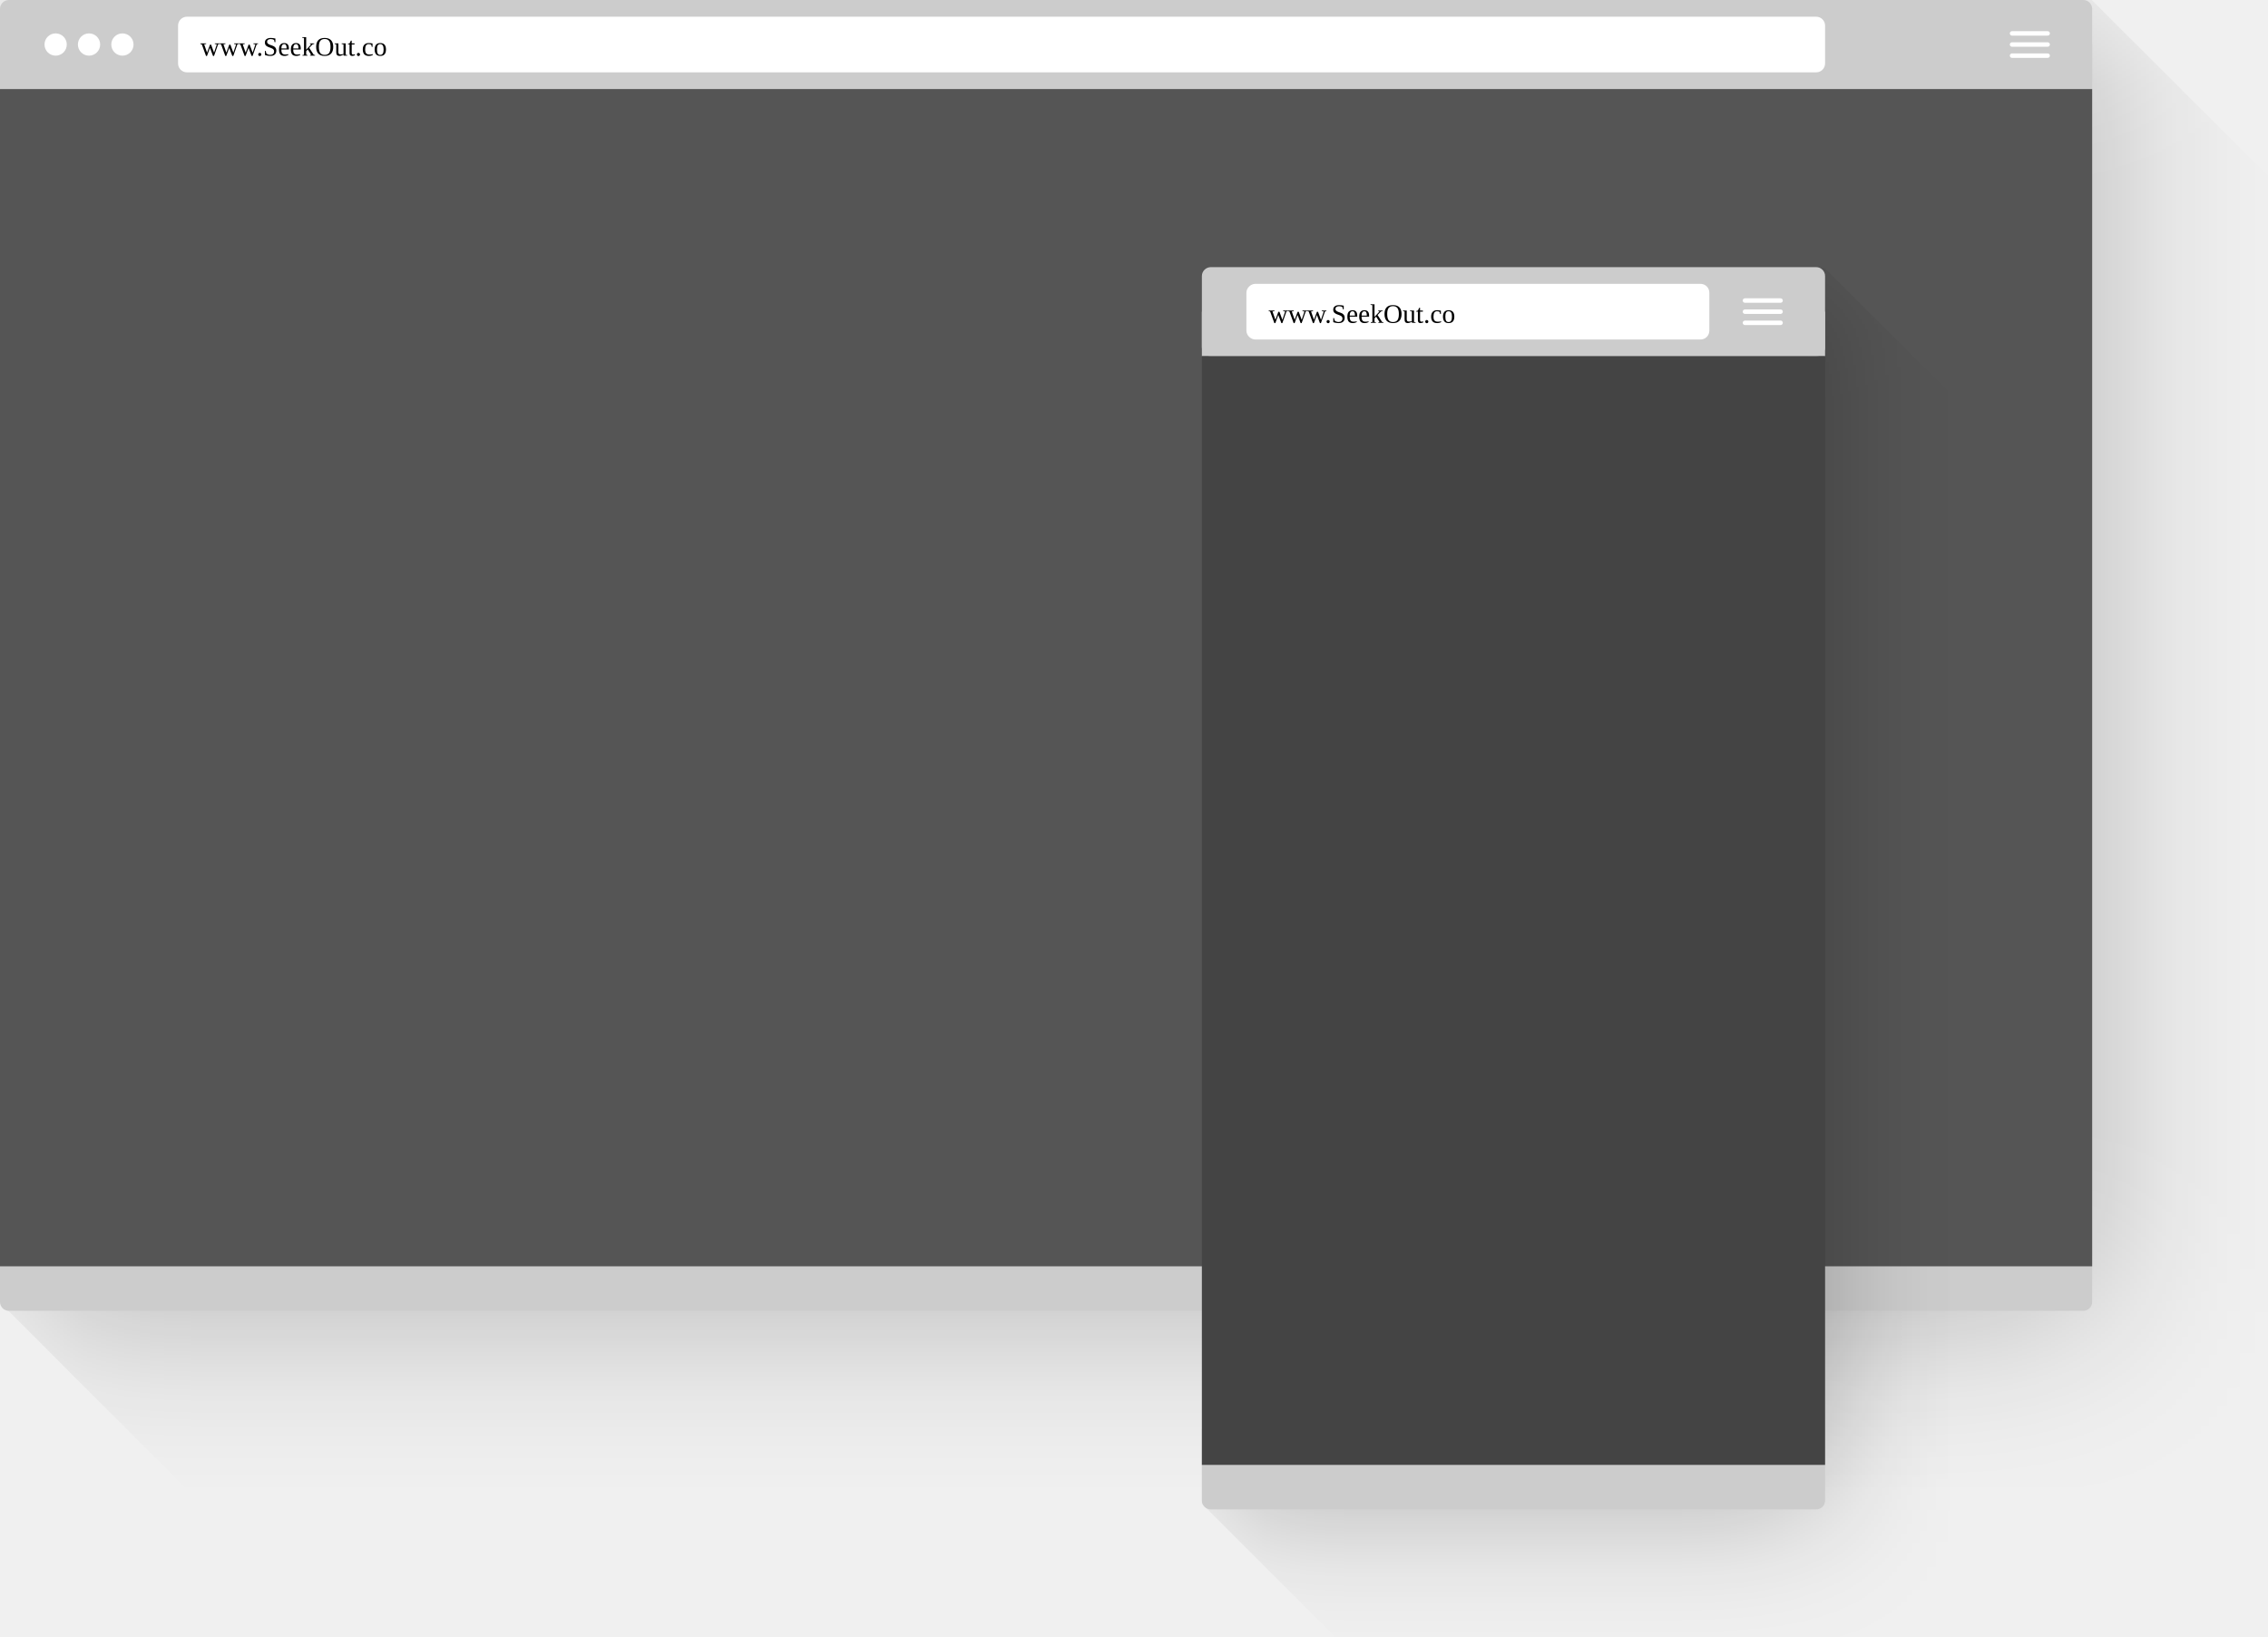
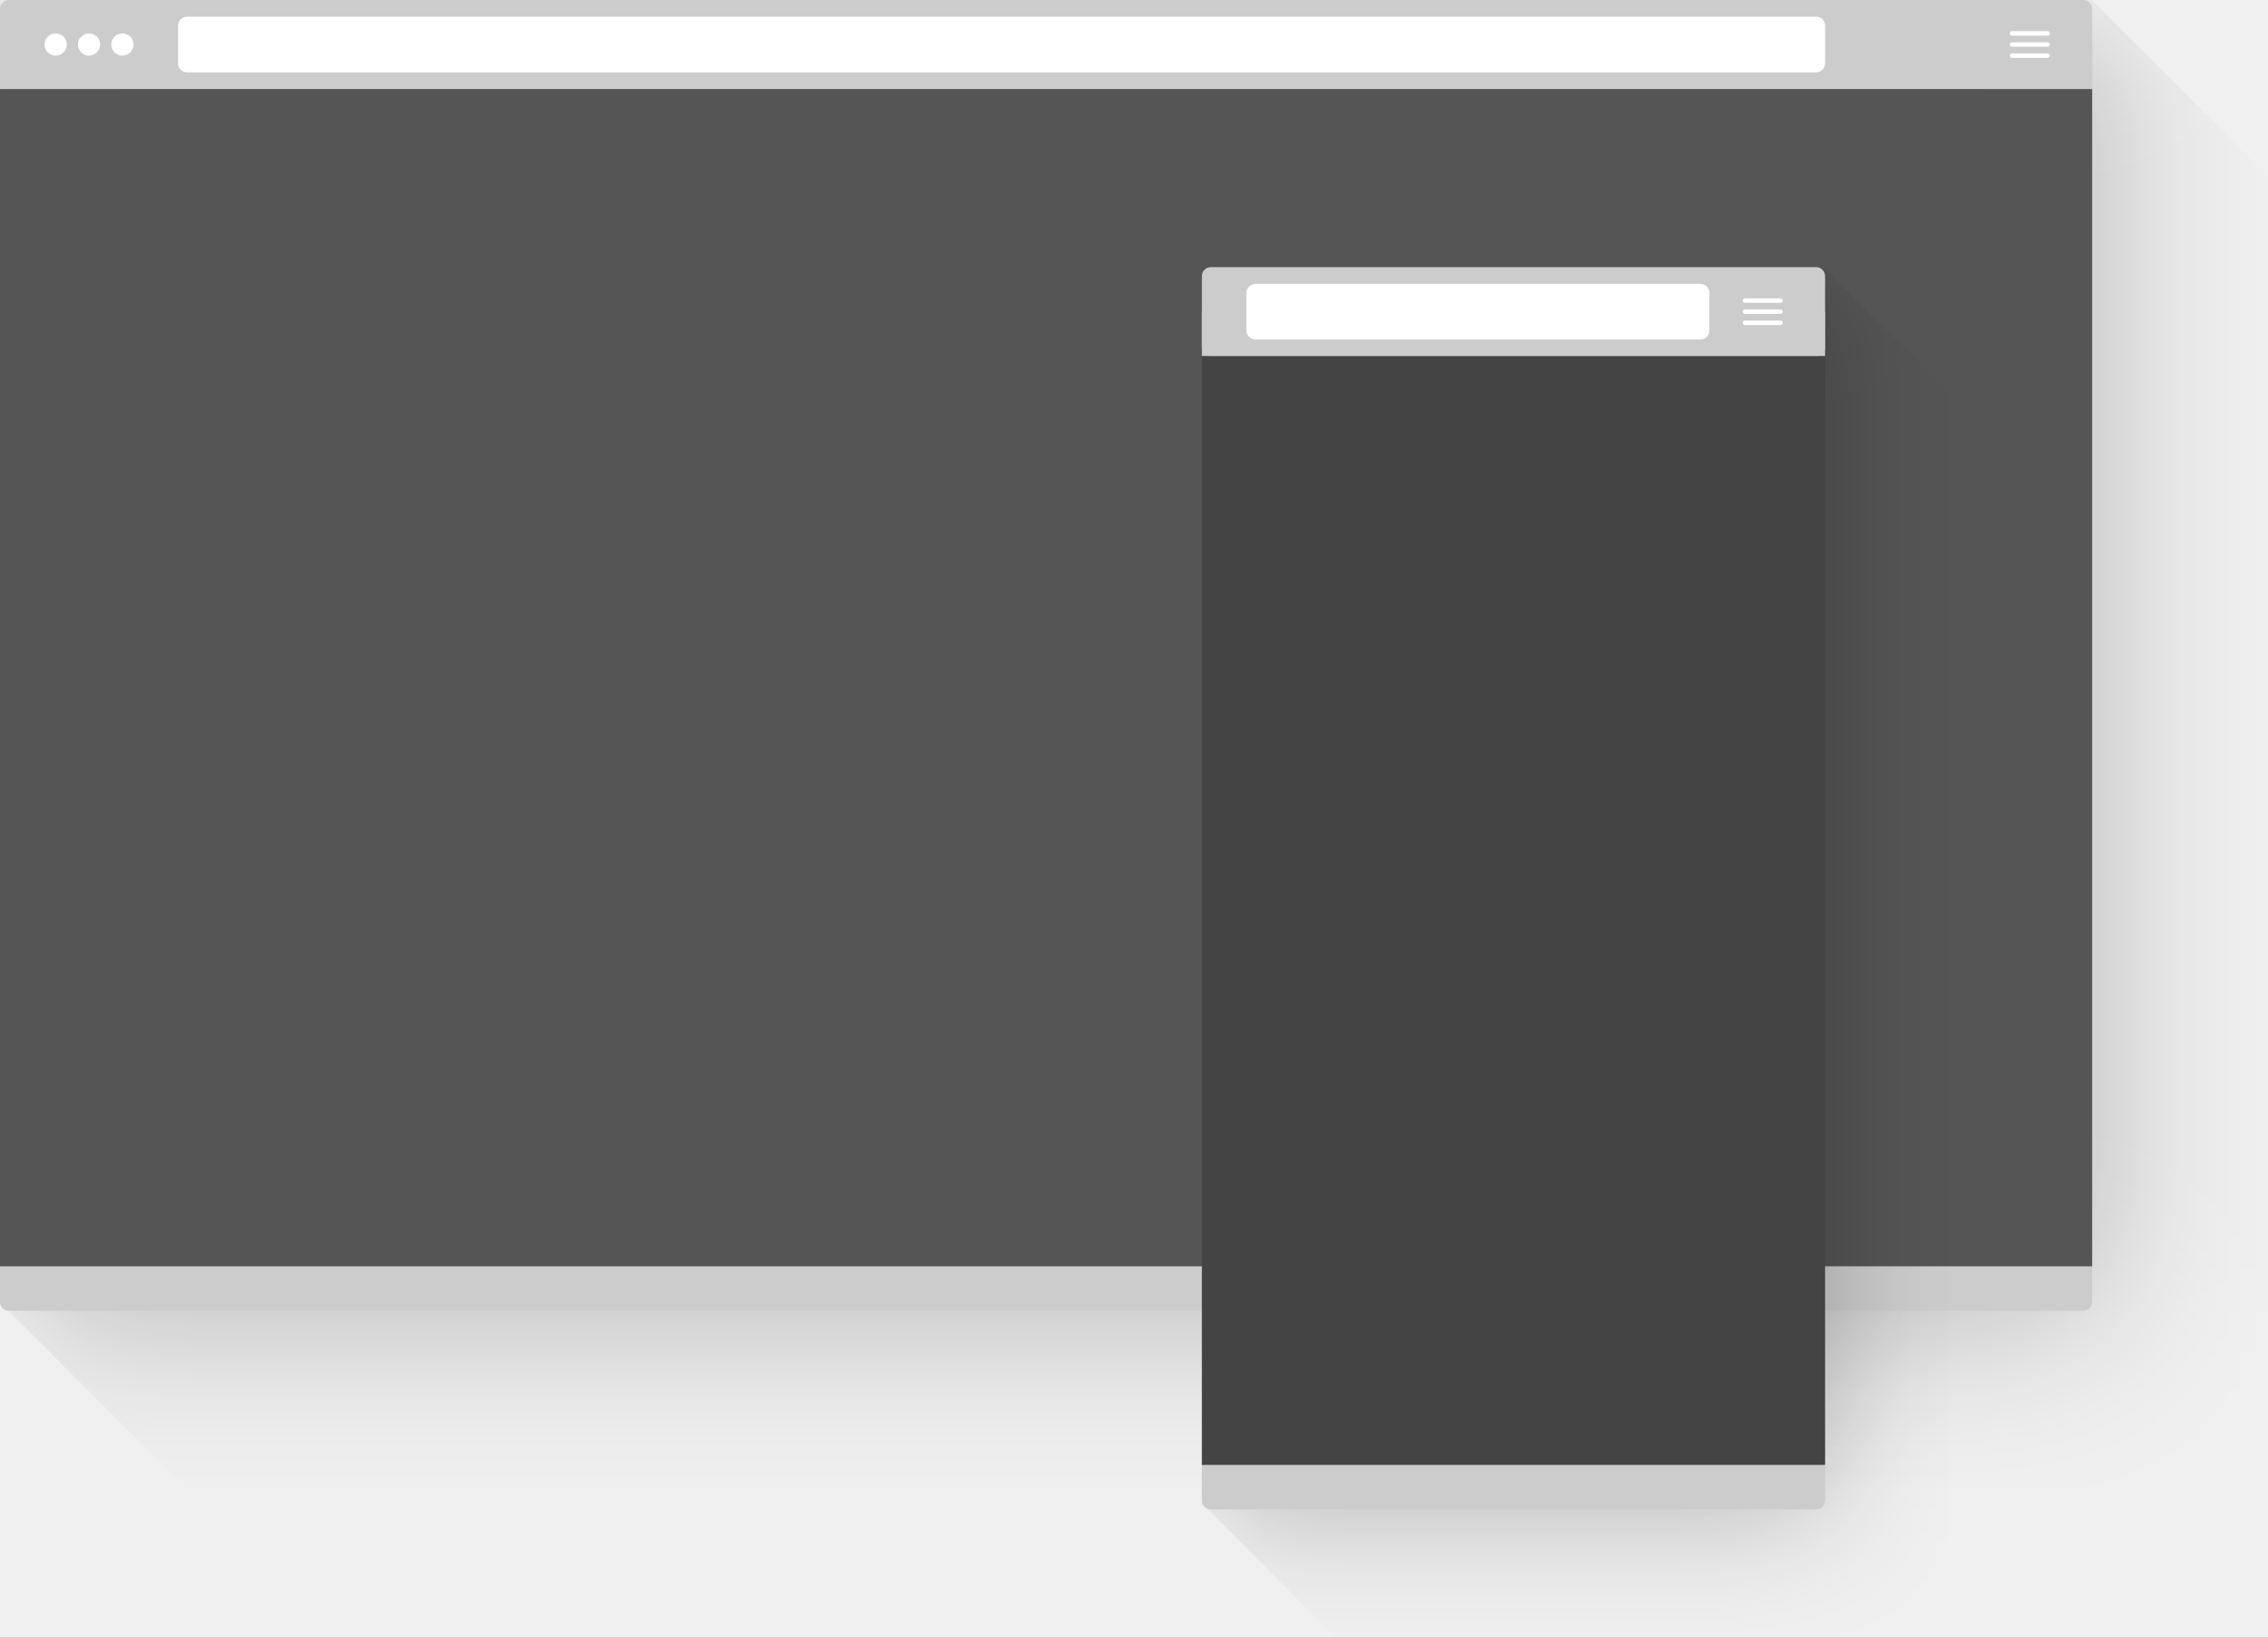
<svg xmlns="http://www.w3.org/2000/svg" xmlns:xlink="http://www.w3.org/1999/xlink" class="ui-iphone-desktop" viewBox="0 0 1019 735">
  <defs>
    <filter id="blurFilter01" x="0" y="0">
      <feGaussianBlur in="SourceGraphic" stdDeviation="30" />
    </filter>
    <filter id="blurFilter02" x="0" y="0">
      <feGaussianBlur in="SourceGraphic" stdDeviation="40" />
    </filter>
    <clipPath id="dropShadow01">
      <path d="M279.8.4L359 79.2v559.2H83l-83-83V.4" />
    </clipPath>
    <clipPath id="dropShadow02">
      <path fill="#F00" d="M939.8 0l79.2 79v589H83L0 585V0" />
    </clipPath>
    <g id="ui-iphone-w-shadow">
      <path fill="#000" fill-opacity=".25" d="M0 0h280v558H0z" clip-path="url(#dropShadow01)" style="filter: url(#blurFilter01);" />
      <path fill="#CCC" d="M280 554c0 2.2-1.8 4-4 4H4c-2.2 0-4-1.8-4-4v-32c0-2.2 1.8-4 4-4h272c2.2 0 4 1.8 4 4v32z" />
      <path fill="#CCC" d="M0 20h280v20H0z" />
      <path fill="#CCC" d="M280 36c0 2.2-1.8 4-4 4H4c-2.2 0-4-1.8-4-4V4c0-2.2 1.8-4 4-4h272c2.2 0 4 1.8 4 4v32z" />
      <path fill="#FFF" d="M228 28.5c0 2.2-1.7 4-4 4H24c-2 0-4-1.8-4-4v-17c0-2.2 2-4 4-4h200c2.3 0 4 1.8 4 4v17z" />
      <g fill="none" stroke="#FFF" stroke-width="2" stroke-linecap="round" stroke-miterlimit="10">
        <path d="M244 20h16M244 25h16M244 15h16" />
      </g>
-       <text x="30" y="25" font-size="12">www.SeekOut.co</text>
    </g>
  </defs>
  <path d="M0 0h940v588.8H0z" clip-path="url(#dropShadow02)" style="filter: url(#blurFilter02);" fill="#000" fill-opacity=".25" />
  <path fill="#CCC" d="M0 20h940v20H0z" />
  <path fill="#CCC" d="M940 36c0 2.2-1.8 4-4 4H4c-2.2 0-4-1.8-4-4V4c0-2.2 1.8-4 4-4h932c2.2 0 4 1.8 4 4v32zM940 584.8c0 2.2-1.8 4-4 4H4c-2.2 0-4-1.8-4-4v-32c0-2.2 1.8-4 4-4h932c2.2 0 4 1.8 4 4v32z" />
  <path fill="#FFF" d="M820 28.5c0 2.2-1.8 4-4 4H84c-2.2 0-4-1.8-4-4v-17c0-2.2 1.8-4 4-4h732c2.2 0 4 1.8 4 4v17z" />
  <circle fill="#FFF" cx="25" cy="20" r="5" />
  <circle fill="#FFF" cx="40" cy="20" r="5" />
  <circle fill="#FFF" cx="55" cy="20" r="5" />
  <g fill="none" stroke="#FFF" stroke-width="2" stroke-linecap="round" stroke-miterlimit="10">
    <path d="M904 20h16M904 25h16M904 15h16" />
  </g>
  <path fill="#555" d="M0 40h940v528.8H0z" />
  <g transform="translate(540,120)" class="ui-phone ui-phone--front">
    <use xlink:href="#ui-iphone-w-shadow" />
    <path class="ui-phone__screen" fill="#444" d="M0 40h280v498H0z" />
  </g>
-   <text x="90" y="25" font-size="12">www.SeekOut.co</text>
</svg>
